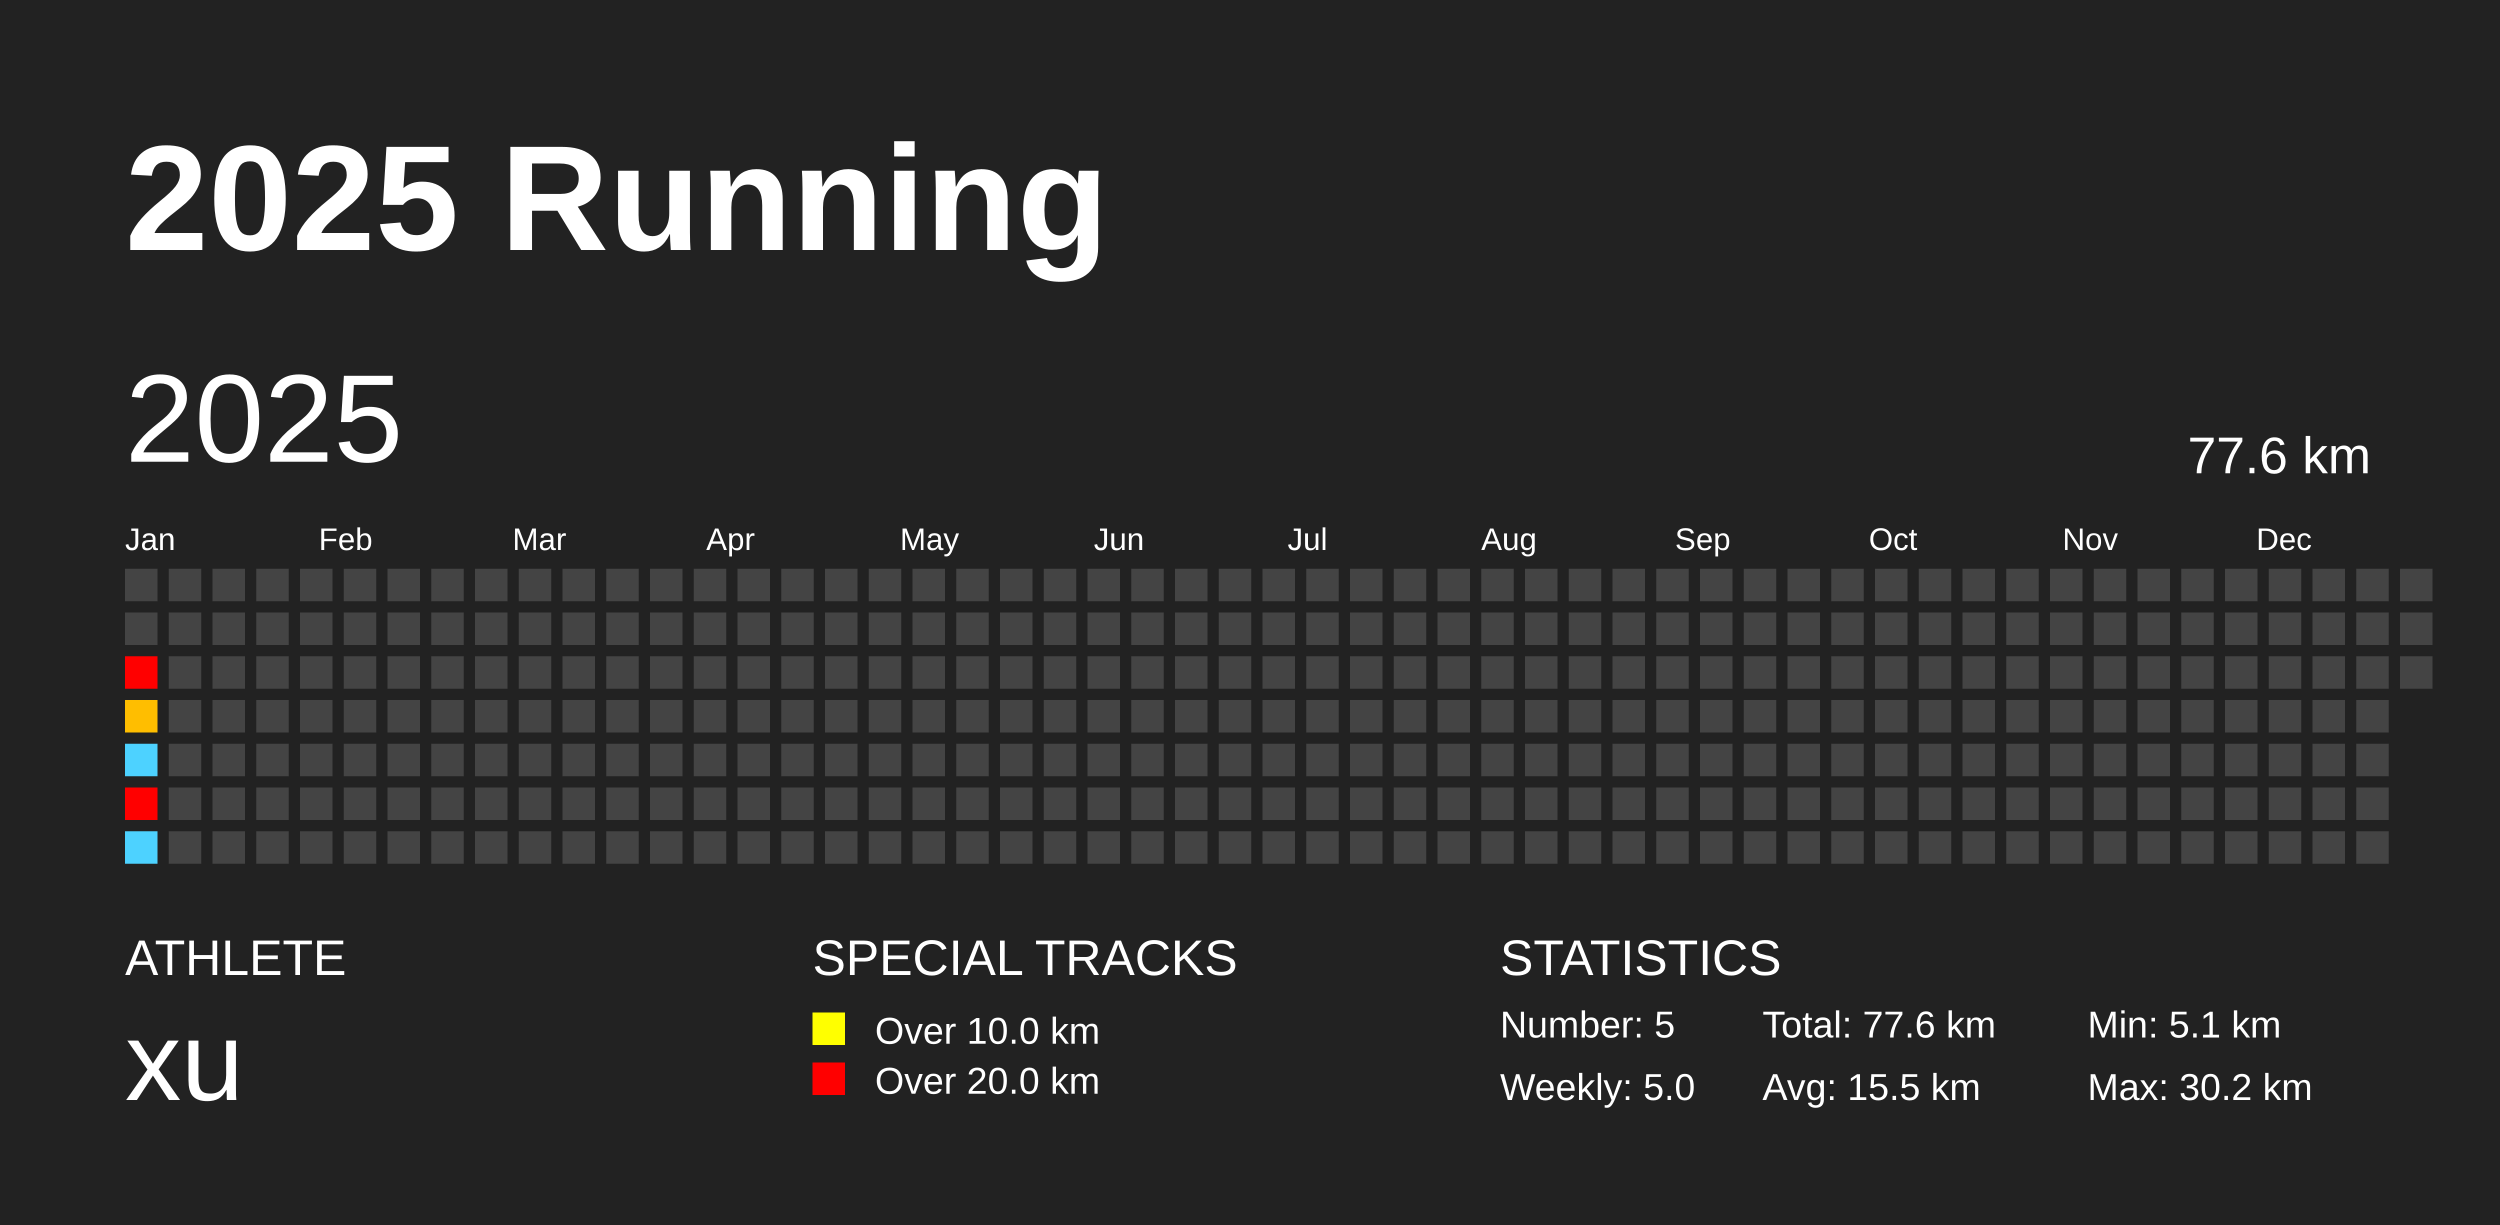
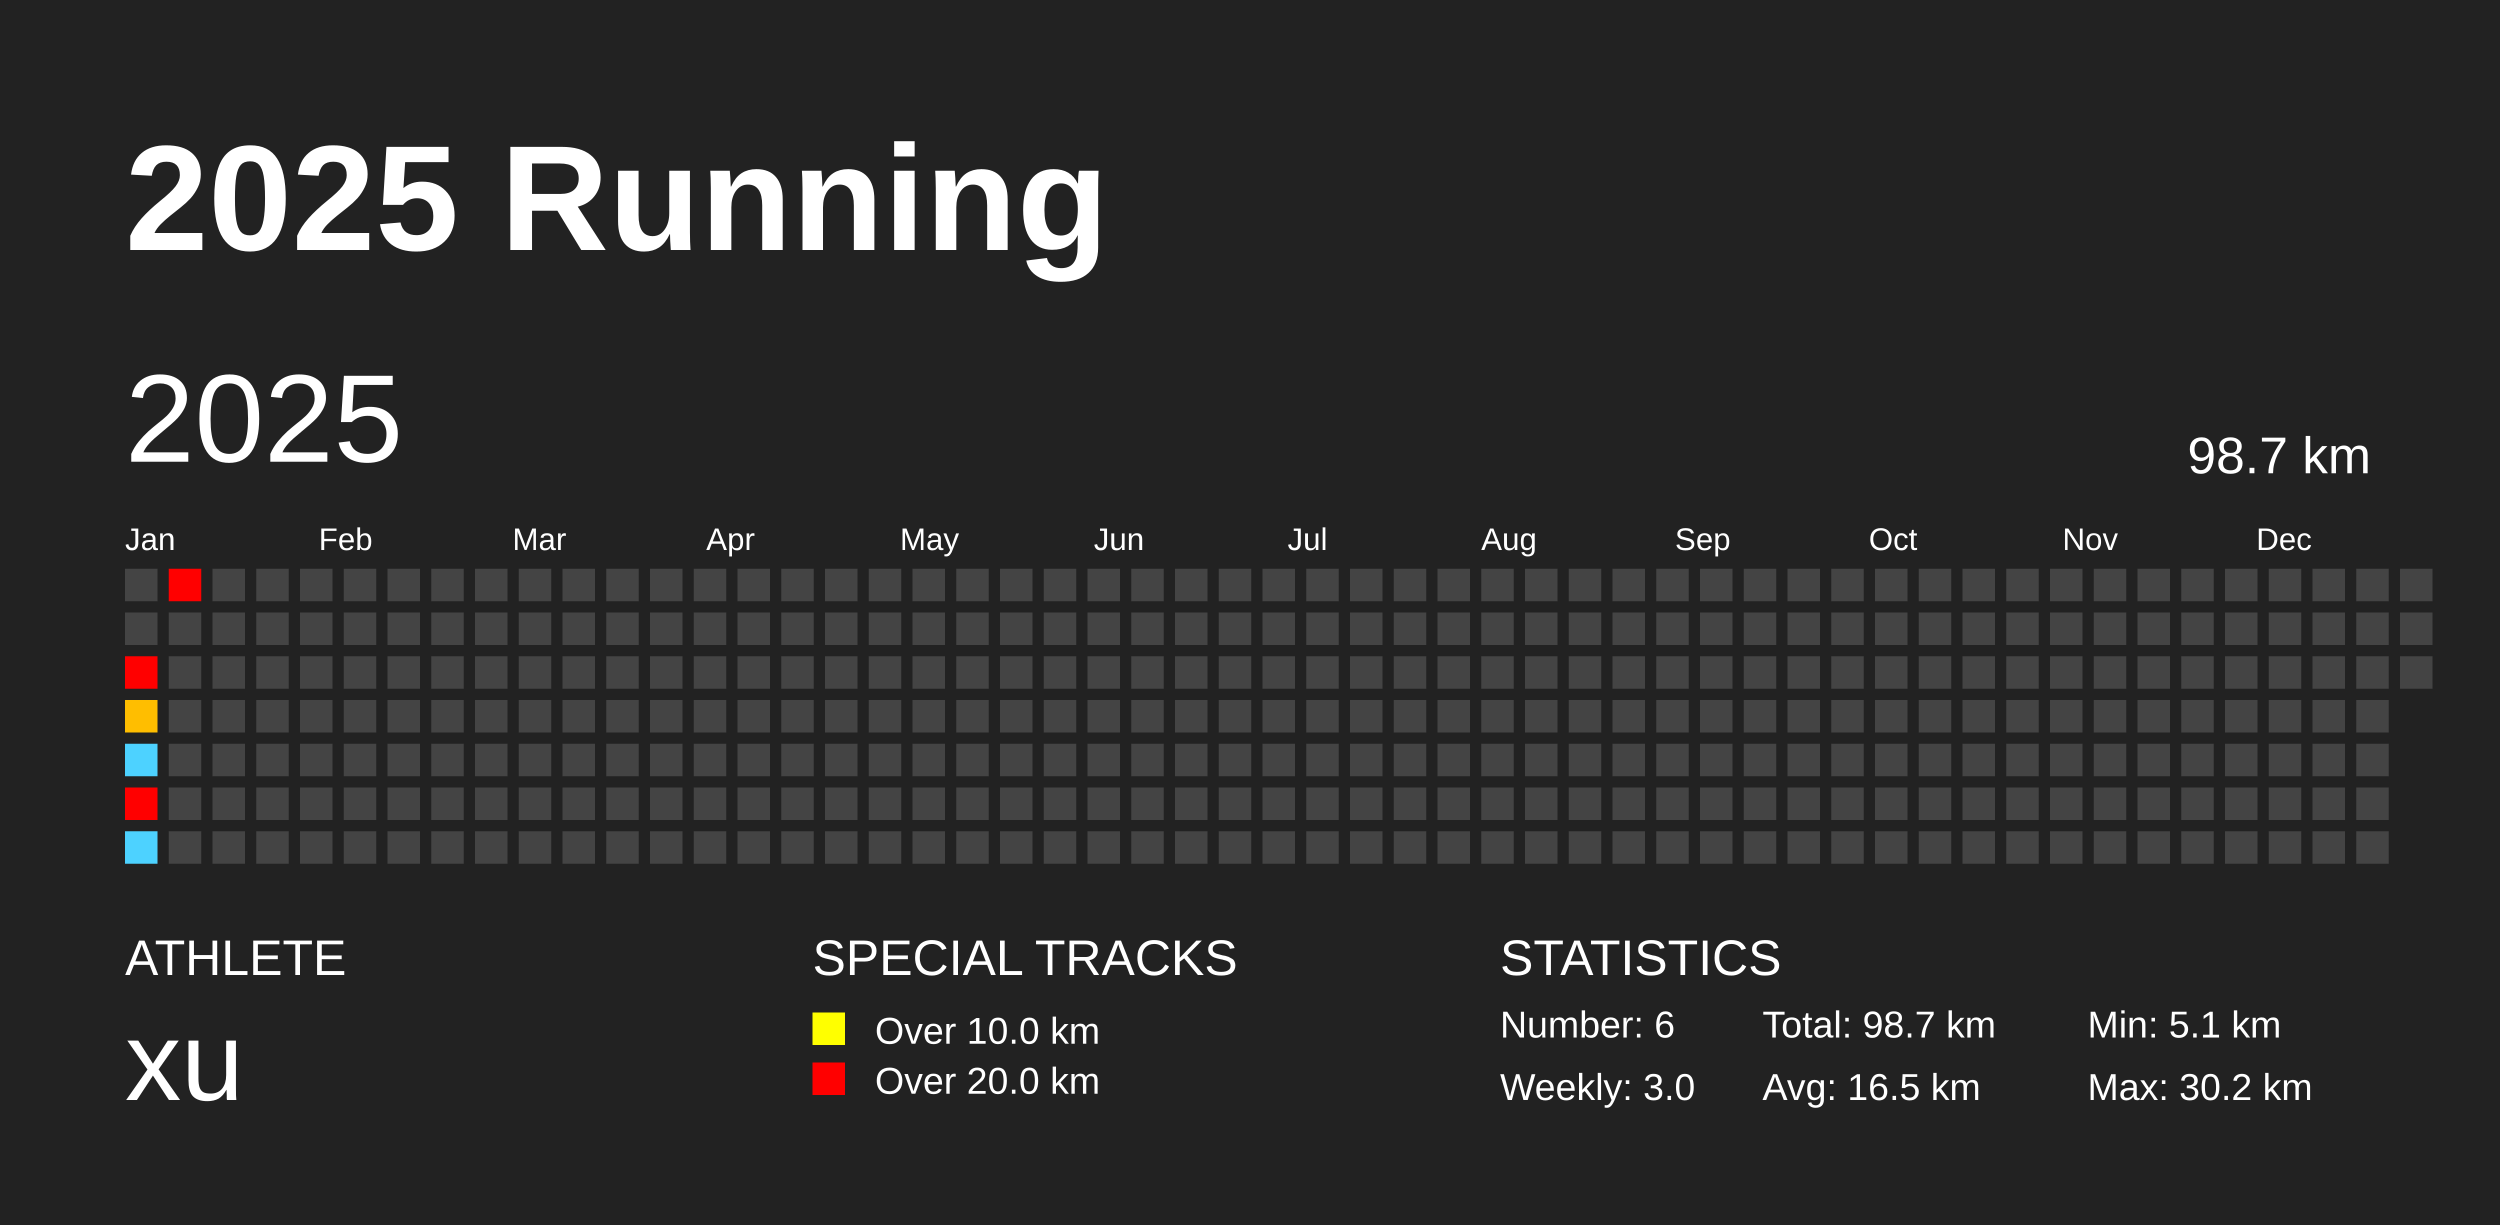
<svg xmlns="http://www.w3.org/2000/svg" baseProfile="full" height="98mm" version="1.1" viewBox="0,0,200,98" width="200mm">
  <defs />
  <rect fill="#222222" height="98" width="200" x="0" y="0" />
  <text fill="#FFFFFF" style="font-size:12px; font-family:Arial; font-weight:bold;" x="10" y="20">2025 Running</text>
  <text fill="#FFFFFF" style="font-size:4px; font-family:Arial" x="10" y="78">ATHLETE</text>
  <text fill="#FFFFFF" style="font-size:9px; font-family:Arial" x="10" y="88">xu</text>
  <text fill="#FFFFFF" style="font-size:4px; font-family:Arial" x="65" y="78">SPECIAL TRACKS</text>
  <rect fill="yellow" height="2.6" width="2.6" x="65" y="81" />
  <text fill="#FFFFFF" style="font-size:3px; font-family:Arial" x="70" y="83.5">Over 10.0 km</text>
  <rect fill="red" height="2.6" width="2.6" x="65" y="85" />
  <text fill="#FFFFFF" style="font-size:3px; font-family:Arial" x="70" y="87.5">Over 20.0 km</text>
  <text fill="#FFFFFF" style="font-size:4px; font-family:Arial" x="120" y="78">STATISTICS</text>
-   <text fill="#FFFFFF" style="font-size:3px; font-family:Arial" x="120" y="83">Number: 5</text>
-   <text fill="#FFFFFF" style="font-size:3px; font-family:Arial" x="120" y="88">Weekly: 5.0</text>
-   <text fill="#FFFFFF" style="font-size:3px; font-family:Arial" x="141" y="83">Total: 77.6 km</text>
-   <text fill="#FFFFFF" style="font-size:3px; font-family:Arial" x="141" y="88">Avg: 15.5 km</text>
+   <text fill="#FFFFFF" style="font-size:3px; font-family:Arial" x="120" y="83">Number: 6</text>
+   <text fill="#FFFFFF" style="font-size:3px; font-family:Arial" x="120" y="88">Weekly: 3.0</text>
+   <text fill="#FFFFFF" style="font-size:3px; font-family:Arial" x="141" y="83">Total: 98.7 km</text>
+   <text fill="#FFFFFF" style="font-size:3px; font-family:Arial" x="141" y="88">Avg: 16.5 km</text>
  <text fill="#FFFFFF" style="font-size:3px; font-family:Arial" x="167" y="83">Min: 5.1 km</text>
  <text fill="#FFFFFF" style="font-size:3px; font-family:Arial" x="167" y="88">Max: 30.2 km</text>
  <text dominant-baseline="hanging" fill="#FFFFFF" style="font-size:10.0px; font-family:Arial;" x="10" y="30">2025</text>
-   <text dominant-baseline="hanging" fill="#FFFFFF" style="font-size:4.125px; font-family:Arial;" x="175" y="35">77.6 km</text>
+   <text dominant-baseline="hanging" fill="#FFFFFF" style="font-size:4.125px; font-family:Arial;" x="175" y="35">98.7 km</text>
  <text fill="#FFFFFF" style="font-size:2.5px; font-family:Arial" x="10.0" y="44">Jan</text>
  <text fill="#FFFFFF" style="font-size:2.5px; font-family:Arial" x="25.5" y="44">Feb</text>
  <text fill="#FFFFFF" style="font-size:2.5px; font-family:Arial" x="41.0" y="44">Mar</text>
  <text fill="#FFFFFF" style="font-size:2.5px; font-family:Arial" x="56.5" y="44">Apr</text>
  <text fill="#FFFFFF" style="font-size:2.5px; font-family:Arial" x="72.0" y="44">May</text>
  <text fill="#FFFFFF" style="font-size:2.5px; font-family:Arial" x="87.5" y="44">Jun</text>
  <text fill="#FFFFFF" style="font-size:2.5px; font-family:Arial" x="103.0" y="44">Jul</text>
  <text fill="#FFFFFF" style="font-size:2.5px; font-family:Arial" x="118.5" y="44">Aug</text>
  <text fill="#FFFFFF" style="font-size:2.5px; font-family:Arial" x="134.0" y="44">Sep</text>
  <text fill="#FFFFFF" style="font-size:2.5px; font-family:Arial" x="149.5" y="44">Oct</text>
  <text fill="#FFFFFF" style="font-size:2.5px; font-family:Arial" x="165.0" y="44">Nov</text>
  <text fill="#FFFFFF" style="font-size:2.5px; font-family:Arial" x="180.5" y="44">Dec</text>
  <rect fill="#444444" height="2.6" width="2.6" x="10.0" y="45.5" />
  <rect fill="#444444" height="2.6" width="2.6" x="10.0" y="49.0" />
  <rect fill="red" height="2.6" width="2.6" x="10.0" y="52.5" />
  <rect fill="#ffbe00" height="2.6" width="2.6" x="10.0" y="56.0" />
  <rect fill="#4dd2ff" height="2.6" width="2.6" x="10.0" y="59.5" />
  <rect fill="red" height="2.6" width="2.6" x="10.0" y="63.0" />
  <rect fill="#4dd2ff" height="2.6" width="2.6" x="10.0" y="66.5" />
-   <rect fill="#444444" height="2.6" width="2.6" x="13.5" y="45.5" />
+   <rect fill="red" height="2.6" width="2.6" x="13.5" y="45.5" />
  <rect fill="#444444" height="2.6" width="2.6" x="13.5" y="49.0" />
  <rect fill="#444444" height="2.6" width="2.6" x="13.5" y="52.5" />
  <rect fill="#444444" height="2.6" width="2.6" x="13.5" y="56.0" />
  <rect fill="#444444" height="2.6" width="2.6" x="13.5" y="59.5" />
  <rect fill="#444444" height="2.6" width="2.6" x="13.5" y="63.0" />
  <rect fill="#444444" height="2.6" width="2.6" x="13.5" y="66.5" />
  <rect fill="#444444" height="2.6" width="2.6" x="17.0" y="45.5" />
  <rect fill="#444444" height="2.6" width="2.6" x="17.0" y="49.0" />
  <rect fill="#444444" height="2.6" width="2.6" x="17.0" y="52.5" />
  <rect fill="#444444" height="2.6" width="2.6" x="17.0" y="56.0" />
  <rect fill="#444444" height="2.6" width="2.6" x="17.0" y="59.5" />
  <rect fill="#444444" height="2.6" width="2.6" x="17.0" y="63.0" />
  <rect fill="#444444" height="2.6" width="2.6" x="17.0" y="66.5" />
  <rect fill="#444444" height="2.6" width="2.6" x="20.5" y="45.5" />
  <rect fill="#444444" height="2.6" width="2.6" x="20.5" y="49.0" />
  <rect fill="#444444" height="2.6" width="2.6" x="20.5" y="52.5" />
  <rect fill="#444444" height="2.6" width="2.6" x="20.5" y="56.0" />
  <rect fill="#444444" height="2.6" width="2.6" x="20.5" y="59.5" />
  <rect fill="#444444" height="2.6" width="2.6" x="20.5" y="63.0" />
  <rect fill="#444444" height="2.6" width="2.6" x="20.5" y="66.5" />
  <rect fill="#444444" height="2.6" width="2.6" x="24.0" y="45.5" />
  <rect fill="#444444" height="2.6" width="2.6" x="24.0" y="49.0" />
  <rect fill="#444444" height="2.6" width="2.6" x="24.0" y="52.5" />
  <rect fill="#444444" height="2.6" width="2.6" x="24.0" y="56.0" />
  <rect fill="#444444" height="2.6" width="2.6" x="24.0" y="59.5" />
  <rect fill="#444444" height="2.6" width="2.6" x="24.0" y="63.0" />
  <rect fill="#444444" height="2.6" width="2.6" x="24.0" y="66.5" />
  <rect fill="#444444" height="2.6" width="2.6" x="27.5" y="45.5" />
  <rect fill="#444444" height="2.6" width="2.6" x="27.5" y="49.0" />
  <rect fill="#444444" height="2.6" width="2.6" x="27.5" y="52.5" />
  <rect fill="#444444" height="2.6" width="2.6" x="27.5" y="56.0" />
  <rect fill="#444444" height="2.6" width="2.6" x="27.5" y="59.5" />
  <rect fill="#444444" height="2.6" width="2.6" x="27.5" y="63.0" />
  <rect fill="#444444" height="2.6" width="2.6" x="27.5" y="66.5" />
  <rect fill="#444444" height="2.6" width="2.6" x="31.0" y="45.5" />
  <rect fill="#444444" height="2.6" width="2.6" x="31.0" y="49.0" />
  <rect fill="#444444" height="2.6" width="2.6" x="31.0" y="52.5" />
  <rect fill="#444444" height="2.6" width="2.6" x="31.0" y="56.0" />
  <rect fill="#444444" height="2.6" width="2.6" x="31.0" y="59.5" />
  <rect fill="#444444" height="2.6" width="2.6" x="31.0" y="63.0" />
  <rect fill="#444444" height="2.6" width="2.6" x="31.0" y="66.5" />
  <rect fill="#444444" height="2.6" width="2.6" x="34.5" y="45.5" />
  <rect fill="#444444" height="2.6" width="2.6" x="34.5" y="49.0" />
  <rect fill="#444444" height="2.6" width="2.6" x="34.5" y="52.5" />
  <rect fill="#444444" height="2.6" width="2.6" x="34.5" y="56.0" />
  <rect fill="#444444" height="2.6" width="2.6" x="34.5" y="59.5" />
  <rect fill="#444444" height="2.6" width="2.6" x="34.5" y="63.0" />
  <rect fill="#444444" height="2.6" width="2.6" x="34.5" y="66.5" />
  <rect fill="#444444" height="2.6" width="2.6" x="38.0" y="45.5" />
  <rect fill="#444444" height="2.6" width="2.6" x="38.0" y="49.0" />
  <rect fill="#444444" height="2.6" width="2.6" x="38.0" y="52.5" />
  <rect fill="#444444" height="2.6" width="2.6" x="38.0" y="56.0" />
  <rect fill="#444444" height="2.6" width="2.6" x="38.0" y="59.5" />
  <rect fill="#444444" height="2.6" width="2.6" x="38.0" y="63.0" />
  <rect fill="#444444" height="2.6" width="2.6" x="38.0" y="66.5" />
  <rect fill="#444444" height="2.6" width="2.6" x="41.5" y="45.5" />
  <rect fill="#444444" height="2.6" width="2.6" x="41.5" y="49.0" />
  <rect fill="#444444" height="2.6" width="2.6" x="41.5" y="52.5" />
  <rect fill="#444444" height="2.6" width="2.6" x="41.5" y="56.0" />
  <rect fill="#444444" height="2.6" width="2.6" x="41.5" y="59.5" />
  <rect fill="#444444" height="2.6" width="2.6" x="41.5" y="63.0" />
  <rect fill="#444444" height="2.6" width="2.6" x="41.5" y="66.5" />
  <rect fill="#444444" height="2.6" width="2.6" x="45.0" y="45.5" />
  <rect fill="#444444" height="2.6" width="2.6" x="45.0" y="49.0" />
  <rect fill="#444444" height="2.6" width="2.6" x="45.0" y="52.5" />
  <rect fill="#444444" height="2.6" width="2.6" x="45.0" y="56.0" />
  <rect fill="#444444" height="2.6" width="2.6" x="45.0" y="59.5" />
  <rect fill="#444444" height="2.6" width="2.6" x="45.0" y="63.0" />
  <rect fill="#444444" height="2.6" width="2.6" x="45.0" y="66.5" />
  <rect fill="#444444" height="2.6" width="2.6" x="48.5" y="45.5" />
  <rect fill="#444444" height="2.6" width="2.6" x="48.5" y="49.0" />
  <rect fill="#444444" height="2.6" width="2.6" x="48.5" y="52.5" />
  <rect fill="#444444" height="2.6" width="2.6" x="48.5" y="56.0" />
  <rect fill="#444444" height="2.6" width="2.6" x="48.5" y="59.5" />
  <rect fill="#444444" height="2.6" width="2.6" x="48.5" y="63.0" />
  <rect fill="#444444" height="2.6" width="2.6" x="48.5" y="66.5" />
  <rect fill="#444444" height="2.6" width="2.6" x="52.0" y="45.5" />
  <rect fill="#444444" height="2.6" width="2.6" x="52.0" y="49.0" />
  <rect fill="#444444" height="2.6" width="2.6" x="52.0" y="52.5" />
  <rect fill="#444444" height="2.6" width="2.6" x="52.0" y="56.0" />
  <rect fill="#444444" height="2.6" width="2.6" x="52.0" y="59.5" />
  <rect fill="#444444" height="2.6" width="2.6" x="52.0" y="63.0" />
  <rect fill="#444444" height="2.6" width="2.6" x="52.0" y="66.5" />
  <rect fill="#444444" height="2.6" width="2.6" x="55.5" y="45.5" />
  <rect fill="#444444" height="2.6" width="2.6" x="55.5" y="49.0" />
  <rect fill="#444444" height="2.6" width="2.6" x="55.5" y="52.5" />
  <rect fill="#444444" height="2.6" width="2.6" x="55.5" y="56.0" />
  <rect fill="#444444" height="2.6" width="2.6" x="55.5" y="59.5" />
  <rect fill="#444444" height="2.6" width="2.6" x="55.5" y="63.0" />
  <rect fill="#444444" height="2.6" width="2.6" x="55.5" y="66.5" />
  <rect fill="#444444" height="2.6" width="2.6" x="59.0" y="45.5" />
  <rect fill="#444444" height="2.6" width="2.6" x="59.0" y="49.0" />
  <rect fill="#444444" height="2.6" width="2.6" x="59.0" y="52.5" />
  <rect fill="#444444" height="2.6" width="2.6" x="59.0" y="56.0" />
  <rect fill="#444444" height="2.6" width="2.6" x="59.0" y="59.5" />
  <rect fill="#444444" height="2.6" width="2.6" x="59.0" y="63.0" />
  <rect fill="#444444" height="2.6" width="2.6" x="59.0" y="66.5" />
  <rect fill="#444444" height="2.6" width="2.6" x="62.5" y="45.5" />
  <rect fill="#444444" height="2.6" width="2.6" x="62.5" y="49.0" />
  <rect fill="#444444" height="2.6" width="2.6" x="62.5" y="52.5" />
  <rect fill="#444444" height="2.6" width="2.6" x="62.5" y="56.0" />
  <rect fill="#444444" height="2.6" width="2.6" x="62.5" y="59.5" />
  <rect fill="#444444" height="2.6" width="2.6" x="62.5" y="63.0" />
  <rect fill="#444444" height="2.6" width="2.6" x="62.5" y="66.5" />
  <rect fill="#444444" height="2.6" width="2.6" x="66.0" y="45.5" />
  <rect fill="#444444" height="2.6" width="2.6" x="66.0" y="49.0" />
  <rect fill="#444444" height="2.6" width="2.6" x="66.0" y="52.5" />
  <rect fill="#444444" height="2.6" width="2.6" x="66.0" y="56.0" />
  <rect fill="#444444" height="2.6" width="2.6" x="66.0" y="59.5" />
  <rect fill="#444444" height="2.6" width="2.6" x="66.0" y="63.0" />
  <rect fill="#444444" height="2.6" width="2.6" x="66.0" y="66.5" />
  <rect fill="#444444" height="2.6" width="2.6" x="69.5" y="45.5" />
  <rect fill="#444444" height="2.6" width="2.6" x="69.5" y="49.0" />
  <rect fill="#444444" height="2.6" width="2.6" x="69.5" y="52.5" />
  <rect fill="#444444" height="2.6" width="2.6" x="69.5" y="56.0" />
  <rect fill="#444444" height="2.6" width="2.6" x="69.5" y="59.5" />
  <rect fill="#444444" height="2.6" width="2.6" x="69.5" y="63.0" />
  <rect fill="#444444" height="2.6" width="2.6" x="69.5" y="66.5" />
  <rect fill="#444444" height="2.6" width="2.6" x="73.0" y="45.5" />
  <rect fill="#444444" height="2.6" width="2.6" x="73.0" y="49.0" />
  <rect fill="#444444" height="2.6" width="2.6" x="73.0" y="52.5" />
  <rect fill="#444444" height="2.6" width="2.6" x="73.0" y="56.0" />
  <rect fill="#444444" height="2.6" width="2.6" x="73.0" y="59.5" />
  <rect fill="#444444" height="2.6" width="2.6" x="73.0" y="63.0" />
  <rect fill="#444444" height="2.6" width="2.6" x="73.0" y="66.5" />
  <rect fill="#444444" height="2.6" width="2.6" x="76.5" y="45.5" />
  <rect fill="#444444" height="2.6" width="2.6" x="76.5" y="49.0" />
  <rect fill="#444444" height="2.6" width="2.6" x="76.5" y="52.5" />
  <rect fill="#444444" height="2.6" width="2.6" x="76.5" y="56.0" />
  <rect fill="#444444" height="2.6" width="2.6" x="76.5" y="59.5" />
  <rect fill="#444444" height="2.6" width="2.6" x="76.5" y="63.0" />
  <rect fill="#444444" height="2.6" width="2.6" x="76.5" y="66.5" />
  <rect fill="#444444" height="2.6" width="2.6" x="80.0" y="45.5" />
  <rect fill="#444444" height="2.6" width="2.6" x="80.0" y="49.0" />
  <rect fill="#444444" height="2.6" width="2.6" x="80.0" y="52.5" />
  <rect fill="#444444" height="2.6" width="2.6" x="80.0" y="56.0" />
  <rect fill="#444444" height="2.6" width="2.6" x="80.0" y="59.5" />
  <rect fill="#444444" height="2.6" width="2.6" x="80.0" y="63.0" />
  <rect fill="#444444" height="2.6" width="2.6" x="80.0" y="66.5" />
  <rect fill="#444444" height="2.6" width="2.6" x="83.5" y="45.5" />
  <rect fill="#444444" height="2.6" width="2.6" x="83.5" y="49.0" />
  <rect fill="#444444" height="2.6" width="2.6" x="83.5" y="52.5" />
  <rect fill="#444444" height="2.6" width="2.6" x="83.5" y="56.0" />
  <rect fill="#444444" height="2.6" width="2.6" x="83.5" y="59.5" />
  <rect fill="#444444" height="2.6" width="2.6" x="83.5" y="63.0" />
  <rect fill="#444444" height="2.6" width="2.6" x="83.5" y="66.5" />
  <rect fill="#444444" height="2.6" width="2.6" x="87.0" y="45.5" />
  <rect fill="#444444" height="2.6" width="2.6" x="87.0" y="49.0" />
  <rect fill="#444444" height="2.6" width="2.6" x="87.0" y="52.5" />
  <rect fill="#444444" height="2.6" width="2.6" x="87.0" y="56.0" />
  <rect fill="#444444" height="2.6" width="2.6" x="87.0" y="59.5" />
  <rect fill="#444444" height="2.6" width="2.6" x="87.0" y="63.0" />
  <rect fill="#444444" height="2.6" width="2.6" x="87.0" y="66.5" />
  <rect fill="#444444" height="2.6" width="2.6" x="90.5" y="45.5" />
  <rect fill="#444444" height="2.6" width="2.6" x="90.5" y="49.0" />
  <rect fill="#444444" height="2.6" width="2.6" x="90.5" y="52.5" />
  <rect fill="#444444" height="2.6" width="2.6" x="90.5" y="56.0" />
  <rect fill="#444444" height="2.6" width="2.6" x="90.5" y="59.5" />
  <rect fill="#444444" height="2.6" width="2.6" x="90.5" y="63.0" />
  <rect fill="#444444" height="2.6" width="2.6" x="90.5" y="66.5" />
  <rect fill="#444444" height="2.6" width="2.6" x="94.0" y="45.5" />
  <rect fill="#444444" height="2.6" width="2.6" x="94.0" y="49.0" />
  <rect fill="#444444" height="2.6" width="2.6" x="94.0" y="52.5" />
  <rect fill="#444444" height="2.6" width="2.6" x="94.0" y="56.0" />
  <rect fill="#444444" height="2.6" width="2.6" x="94.0" y="59.5" />
  <rect fill="#444444" height="2.6" width="2.6" x="94.0" y="63.0" />
  <rect fill="#444444" height="2.6" width="2.6" x="94.0" y="66.5" />
  <rect fill="#444444" height="2.6" width="2.6" x="97.5" y="45.5" />
  <rect fill="#444444" height="2.6" width="2.6" x="97.5" y="49.0" />
  <rect fill="#444444" height="2.6" width="2.6" x="97.5" y="52.5" />
  <rect fill="#444444" height="2.6" width="2.6" x="97.5" y="56.0" />
  <rect fill="#444444" height="2.6" width="2.6" x="97.5" y="59.5" />
  <rect fill="#444444" height="2.6" width="2.6" x="97.5" y="63.0" />
  <rect fill="#444444" height="2.6" width="2.6" x="97.5" y="66.5" />
  <rect fill="#444444" height="2.6" width="2.6" x="101.0" y="45.5" />
  <rect fill="#444444" height="2.6" width="2.6" x="101.0" y="49.0" />
  <rect fill="#444444" height="2.6" width="2.6" x="101.0" y="52.5" />
  <rect fill="#444444" height="2.6" width="2.6" x="101.0" y="56.0" />
  <rect fill="#444444" height="2.6" width="2.6" x="101.0" y="59.5" />
  <rect fill="#444444" height="2.6" width="2.6" x="101.0" y="63.0" />
  <rect fill="#444444" height="2.6" width="2.6" x="101.0" y="66.5" />
  <rect fill="#444444" height="2.6" width="2.6" x="104.5" y="45.5" />
  <rect fill="#444444" height="2.6" width="2.6" x="104.5" y="49.0" />
  <rect fill="#444444" height="2.6" width="2.6" x="104.5" y="52.5" />
  <rect fill="#444444" height="2.6" width="2.6" x="104.5" y="56.0" />
  <rect fill="#444444" height="2.6" width="2.6" x="104.5" y="59.5" />
  <rect fill="#444444" height="2.6" width="2.6" x="104.5" y="63.0" />
  <rect fill="#444444" height="2.6" width="2.6" x="104.5" y="66.5" />
  <rect fill="#444444" height="2.6" width="2.6" x="108.0" y="45.5" />
  <rect fill="#444444" height="2.6" width="2.6" x="108.0" y="49.0" />
  <rect fill="#444444" height="2.6" width="2.6" x="108.0" y="52.5" />
  <rect fill="#444444" height="2.6" width="2.6" x="108.0" y="56.0" />
  <rect fill="#444444" height="2.6" width="2.6" x="108.0" y="59.5" />
  <rect fill="#444444" height="2.6" width="2.6" x="108.0" y="63.0" />
  <rect fill="#444444" height="2.6" width="2.6" x="108.0" y="66.5" />
  <rect fill="#444444" height="2.6" width="2.6" x="111.5" y="45.5" />
  <rect fill="#444444" height="2.6" width="2.6" x="111.5" y="49.0" />
  <rect fill="#444444" height="2.6" width="2.6" x="111.5" y="52.5" />
  <rect fill="#444444" height="2.6" width="2.6" x="111.5" y="56.0" />
  <rect fill="#444444" height="2.6" width="2.6" x="111.5" y="59.5" />
  <rect fill="#444444" height="2.6" width="2.6" x="111.5" y="63.0" />
  <rect fill="#444444" height="2.6" width="2.6" x="111.5" y="66.5" />
  <rect fill="#444444" height="2.6" width="2.6" x="115.0" y="45.5" />
  <rect fill="#444444" height="2.6" width="2.6" x="115.0" y="49.0" />
  <rect fill="#444444" height="2.6" width="2.6" x="115.0" y="52.5" />
  <rect fill="#444444" height="2.6" width="2.6" x="115.0" y="56.0" />
  <rect fill="#444444" height="2.6" width="2.6" x="115.0" y="59.5" />
  <rect fill="#444444" height="2.6" width="2.6" x="115.0" y="63.0" />
  <rect fill="#444444" height="2.6" width="2.6" x="115.0" y="66.5" />
  <rect fill="#444444" height="2.6" width="2.6" x="118.5" y="45.5" />
  <rect fill="#444444" height="2.6" width="2.6" x="118.5" y="49.0" />
  <rect fill="#444444" height="2.6" width="2.6" x="118.5" y="52.5" />
  <rect fill="#444444" height="2.6" width="2.6" x="118.5" y="56.0" />
  <rect fill="#444444" height="2.6" width="2.6" x="118.5" y="59.5" />
  <rect fill="#444444" height="2.6" width="2.6" x="118.5" y="63.0" />
  <rect fill="#444444" height="2.6" width="2.6" x="118.5" y="66.5" />
  <rect fill="#444444" height="2.6" width="2.6" x="122.0" y="45.5" />
  <rect fill="#444444" height="2.6" width="2.6" x="122.0" y="49.0" />
  <rect fill="#444444" height="2.6" width="2.6" x="122.0" y="52.5" />
  <rect fill="#444444" height="2.6" width="2.6" x="122.0" y="56.0" />
  <rect fill="#444444" height="2.6" width="2.6" x="122.0" y="59.5" />
  <rect fill="#444444" height="2.6" width="2.6" x="122.0" y="63.0" />
  <rect fill="#444444" height="2.6" width="2.6" x="122.0" y="66.5" />
  <rect fill="#444444" height="2.6" width="2.6" x="125.5" y="45.5" />
  <rect fill="#444444" height="2.6" width="2.6" x="125.5" y="49.0" />
  <rect fill="#444444" height="2.6" width="2.6" x="125.5" y="52.5" />
  <rect fill="#444444" height="2.6" width="2.6" x="125.5" y="56.0" />
  <rect fill="#444444" height="2.6" width="2.6" x="125.5" y="59.5" />
  <rect fill="#444444" height="2.6" width="2.6" x="125.5" y="63.0" />
  <rect fill="#444444" height="2.6" width="2.6" x="125.5" y="66.5" />
  <rect fill="#444444" height="2.6" width="2.6" x="129.0" y="45.5" />
  <rect fill="#444444" height="2.6" width="2.6" x="129.0" y="49.0" />
  <rect fill="#444444" height="2.6" width="2.6" x="129.0" y="52.5" />
  <rect fill="#444444" height="2.6" width="2.6" x="129.0" y="56.0" />
  <rect fill="#444444" height="2.6" width="2.6" x="129.0" y="59.5" />
  <rect fill="#444444" height="2.6" width="2.6" x="129.0" y="63.0" />
  <rect fill="#444444" height="2.6" width="2.6" x="129.0" y="66.5" />
  <rect fill="#444444" height="2.6" width="2.6" x="132.5" y="45.5" />
  <rect fill="#444444" height="2.6" width="2.6" x="132.5" y="49.0" />
  <rect fill="#444444" height="2.6" width="2.6" x="132.5" y="52.5" />
  <rect fill="#444444" height="2.6" width="2.6" x="132.5" y="56.0" />
  <rect fill="#444444" height="2.6" width="2.6" x="132.5" y="59.5" />
  <rect fill="#444444" height="2.6" width="2.6" x="132.5" y="63.0" />
  <rect fill="#444444" height="2.6" width="2.6" x="132.5" y="66.5" />
  <rect fill="#444444" height="2.6" width="2.6" x="136.0" y="45.5" />
  <rect fill="#444444" height="2.6" width="2.6" x="136.0" y="49.0" />
  <rect fill="#444444" height="2.6" width="2.6" x="136.0" y="52.5" />
  <rect fill="#444444" height="2.6" width="2.6" x="136.0" y="56.0" />
  <rect fill="#444444" height="2.6" width="2.6" x="136.0" y="59.5" />
  <rect fill="#444444" height="2.6" width="2.6" x="136.0" y="63.0" />
  <rect fill="#444444" height="2.6" width="2.6" x="136.0" y="66.5" />
  <rect fill="#444444" height="2.6" width="2.6" x="139.5" y="45.5" />
  <rect fill="#444444" height="2.6" width="2.6" x="139.5" y="49.0" />
  <rect fill="#444444" height="2.6" width="2.6" x="139.5" y="52.5" />
  <rect fill="#444444" height="2.6" width="2.6" x="139.5" y="56.0" />
  <rect fill="#444444" height="2.6" width="2.6" x="139.5" y="59.5" />
  <rect fill="#444444" height="2.6" width="2.6" x="139.5" y="63.0" />
  <rect fill="#444444" height="2.6" width="2.6" x="139.5" y="66.5" />
  <rect fill="#444444" height="2.6" width="2.6" x="143.0" y="45.5" />
  <rect fill="#444444" height="2.6" width="2.6" x="143.0" y="49.0" />
  <rect fill="#444444" height="2.6" width="2.6" x="143.0" y="52.5" />
  <rect fill="#444444" height="2.6" width="2.6" x="143.0" y="56.0" />
  <rect fill="#444444" height="2.6" width="2.6" x="143.0" y="59.5" />
  <rect fill="#444444" height="2.6" width="2.6" x="143.0" y="63.0" />
  <rect fill="#444444" height="2.6" width="2.6" x="143.0" y="66.5" />
  <rect fill="#444444" height="2.6" width="2.6" x="146.5" y="45.5" />
  <rect fill="#444444" height="2.6" width="2.6" x="146.5" y="49.0" />
  <rect fill="#444444" height="2.6" width="2.6" x="146.5" y="52.5" />
  <rect fill="#444444" height="2.6" width="2.6" x="146.5" y="56.0" />
  <rect fill="#444444" height="2.6" width="2.6" x="146.5" y="59.5" />
  <rect fill="#444444" height="2.6" width="2.6" x="146.5" y="63.0" />
  <rect fill="#444444" height="2.6" width="2.6" x="146.5" y="66.5" />
  <rect fill="#444444" height="2.6" width="2.6" x="150.0" y="45.5" />
  <rect fill="#444444" height="2.6" width="2.6" x="150.0" y="49.0" />
  <rect fill="#444444" height="2.6" width="2.6" x="150.0" y="52.5" />
  <rect fill="#444444" height="2.6" width="2.6" x="150.0" y="56.0" />
  <rect fill="#444444" height="2.6" width="2.6" x="150.0" y="59.5" />
  <rect fill="#444444" height="2.6" width="2.6" x="150.0" y="63.0" />
  <rect fill="#444444" height="2.6" width="2.6" x="150.0" y="66.5" />
  <rect fill="#444444" height="2.6" width="2.6" x="153.5" y="45.5" />
  <rect fill="#444444" height="2.6" width="2.6" x="153.5" y="49.0" />
  <rect fill="#444444" height="2.6" width="2.6" x="153.5" y="52.5" />
  <rect fill="#444444" height="2.6" width="2.6" x="153.5" y="56.0" />
  <rect fill="#444444" height="2.6" width="2.6" x="153.5" y="59.5" />
  <rect fill="#444444" height="2.6" width="2.6" x="153.5" y="63.0" />
  <rect fill="#444444" height="2.6" width="2.6" x="153.5" y="66.5" />
  <rect fill="#444444" height="2.6" width="2.6" x="157.0" y="45.5" />
  <rect fill="#444444" height="2.6" width="2.6" x="157.0" y="49.0" />
  <rect fill="#444444" height="2.6" width="2.6" x="157.0" y="52.5" />
  <rect fill="#444444" height="2.6" width="2.6" x="157.0" y="56.0" />
  <rect fill="#444444" height="2.6" width="2.6" x="157.0" y="59.5" />
  <rect fill="#444444" height="2.6" width="2.6" x="157.0" y="63.0" />
  <rect fill="#444444" height="2.6" width="2.6" x="157.0" y="66.5" />
  <rect fill="#444444" height="2.6" width="2.6" x="160.5" y="45.5" />
  <rect fill="#444444" height="2.6" width="2.6" x="160.5" y="49.0" />
  <rect fill="#444444" height="2.6" width="2.6" x="160.5" y="52.5" />
  <rect fill="#444444" height="2.6" width="2.6" x="160.5" y="56.0" />
  <rect fill="#444444" height="2.6" width="2.6" x="160.5" y="59.5" />
  <rect fill="#444444" height="2.6" width="2.6" x="160.5" y="63.0" />
  <rect fill="#444444" height="2.6" width="2.6" x="160.5" y="66.5" />
  <rect fill="#444444" height="2.6" width="2.6" x="164.0" y="45.5" />
  <rect fill="#444444" height="2.6" width="2.6" x="164.0" y="49.0" />
  <rect fill="#444444" height="2.6" width="2.6" x="164.0" y="52.5" />
  <rect fill="#444444" height="2.6" width="2.6" x="164.0" y="56.0" />
  <rect fill="#444444" height="2.6" width="2.6" x="164.0" y="59.5" />
  <rect fill="#444444" height="2.6" width="2.6" x="164.0" y="63.0" />
  <rect fill="#444444" height="2.6" width="2.6" x="164.0" y="66.5" />
  <rect fill="#444444" height="2.6" width="2.6" x="167.5" y="45.5" />
  <rect fill="#444444" height="2.6" width="2.6" x="167.5" y="49.0" />
  <rect fill="#444444" height="2.6" width="2.6" x="167.5" y="52.5" />
  <rect fill="#444444" height="2.6" width="2.6" x="167.5" y="56.0" />
  <rect fill="#444444" height="2.6" width="2.6" x="167.5" y="59.5" />
  <rect fill="#444444" height="2.6" width="2.6" x="167.5" y="63.0" />
  <rect fill="#444444" height="2.6" width="2.6" x="167.5" y="66.5" />
  <rect fill="#444444" height="2.6" width="2.6" x="171.0" y="45.5" />
  <rect fill="#444444" height="2.6" width="2.6" x="171.0" y="49.0" />
  <rect fill="#444444" height="2.6" width="2.6" x="171.0" y="52.5" />
  <rect fill="#444444" height="2.6" width="2.6" x="171.0" y="56.0" />
  <rect fill="#444444" height="2.6" width="2.6" x="171.0" y="59.5" />
  <rect fill="#444444" height="2.6" width="2.6" x="171.0" y="63.0" />
  <rect fill="#444444" height="2.6" width="2.6" x="171.0" y="66.5" />
  <rect fill="#444444" height="2.6" width="2.6" x="174.5" y="45.5" />
  <rect fill="#444444" height="2.6" width="2.6" x="174.5" y="49.0" />
  <rect fill="#444444" height="2.6" width="2.6" x="174.5" y="52.5" />
  <rect fill="#444444" height="2.6" width="2.6" x="174.5" y="56.0" />
  <rect fill="#444444" height="2.6" width="2.6" x="174.5" y="59.5" />
  <rect fill="#444444" height="2.6" width="2.6" x="174.5" y="63.0" />
  <rect fill="#444444" height="2.6" width="2.6" x="174.5" y="66.5" />
  <rect fill="#444444" height="2.6" width="2.6" x="178.0" y="45.5" />
  <rect fill="#444444" height="2.6" width="2.6" x="178.0" y="49.0" />
  <rect fill="#444444" height="2.6" width="2.6" x="178.0" y="52.5" />
  <rect fill="#444444" height="2.6" width="2.6" x="178.0" y="56.0" />
  <rect fill="#444444" height="2.6" width="2.6" x="178.0" y="59.5" />
  <rect fill="#444444" height="2.6" width="2.6" x="178.0" y="63.0" />
  <rect fill="#444444" height="2.6" width="2.6" x="178.0" y="66.5" />
  <rect fill="#444444" height="2.6" width="2.6" x="181.5" y="45.5" />
  <rect fill="#444444" height="2.6" width="2.6" x="181.5" y="49.0" />
  <rect fill="#444444" height="2.6" width="2.6" x="181.5" y="52.5" />
  <rect fill="#444444" height="2.6" width="2.6" x="181.5" y="56.0" />
  <rect fill="#444444" height="2.6" width="2.6" x="181.5" y="59.5" />
  <rect fill="#444444" height="2.6" width="2.6" x="181.5" y="63.0" />
  <rect fill="#444444" height="2.6" width="2.6" x="181.5" y="66.5" />
  <rect fill="#444444" height="2.6" width="2.6" x="185.0" y="45.5" />
  <rect fill="#444444" height="2.6" width="2.6" x="185.0" y="49.0" />
  <rect fill="#444444" height="2.6" width="2.6" x="185.0" y="52.5" />
  <rect fill="#444444" height="2.6" width="2.6" x="185.0" y="56.0" />
  <rect fill="#444444" height="2.6" width="2.6" x="185.0" y="59.5" />
  <rect fill="#444444" height="2.6" width="2.6" x="185.0" y="63.0" />
  <rect fill="#444444" height="2.6" width="2.6" x="185.0" y="66.5" />
  <rect fill="#444444" height="2.6" width="2.6" x="188.5" y="45.5" />
  <rect fill="#444444" height="2.6" width="2.6" x="188.5" y="49.0" />
  <rect fill="#444444" height="2.6" width="2.6" x="188.5" y="52.5" />
  <rect fill="#444444" height="2.6" width="2.6" x="188.5" y="56.0" />
  <rect fill="#444444" height="2.6" width="2.6" x="188.5" y="59.5" />
  <rect fill="#444444" height="2.6" width="2.6" x="188.5" y="63.0" />
  <rect fill="#444444" height="2.6" width="2.6" x="188.5" y="66.5" />
  <rect fill="#444444" height="2.6" width="2.6" x="192.0" y="45.5" />
  <rect fill="#444444" height="2.6" width="2.6" x="192.0" y="49.0" />
  <rect fill="#444444" height="2.6" width="2.6" x="192.0" y="52.5" />
</svg>
